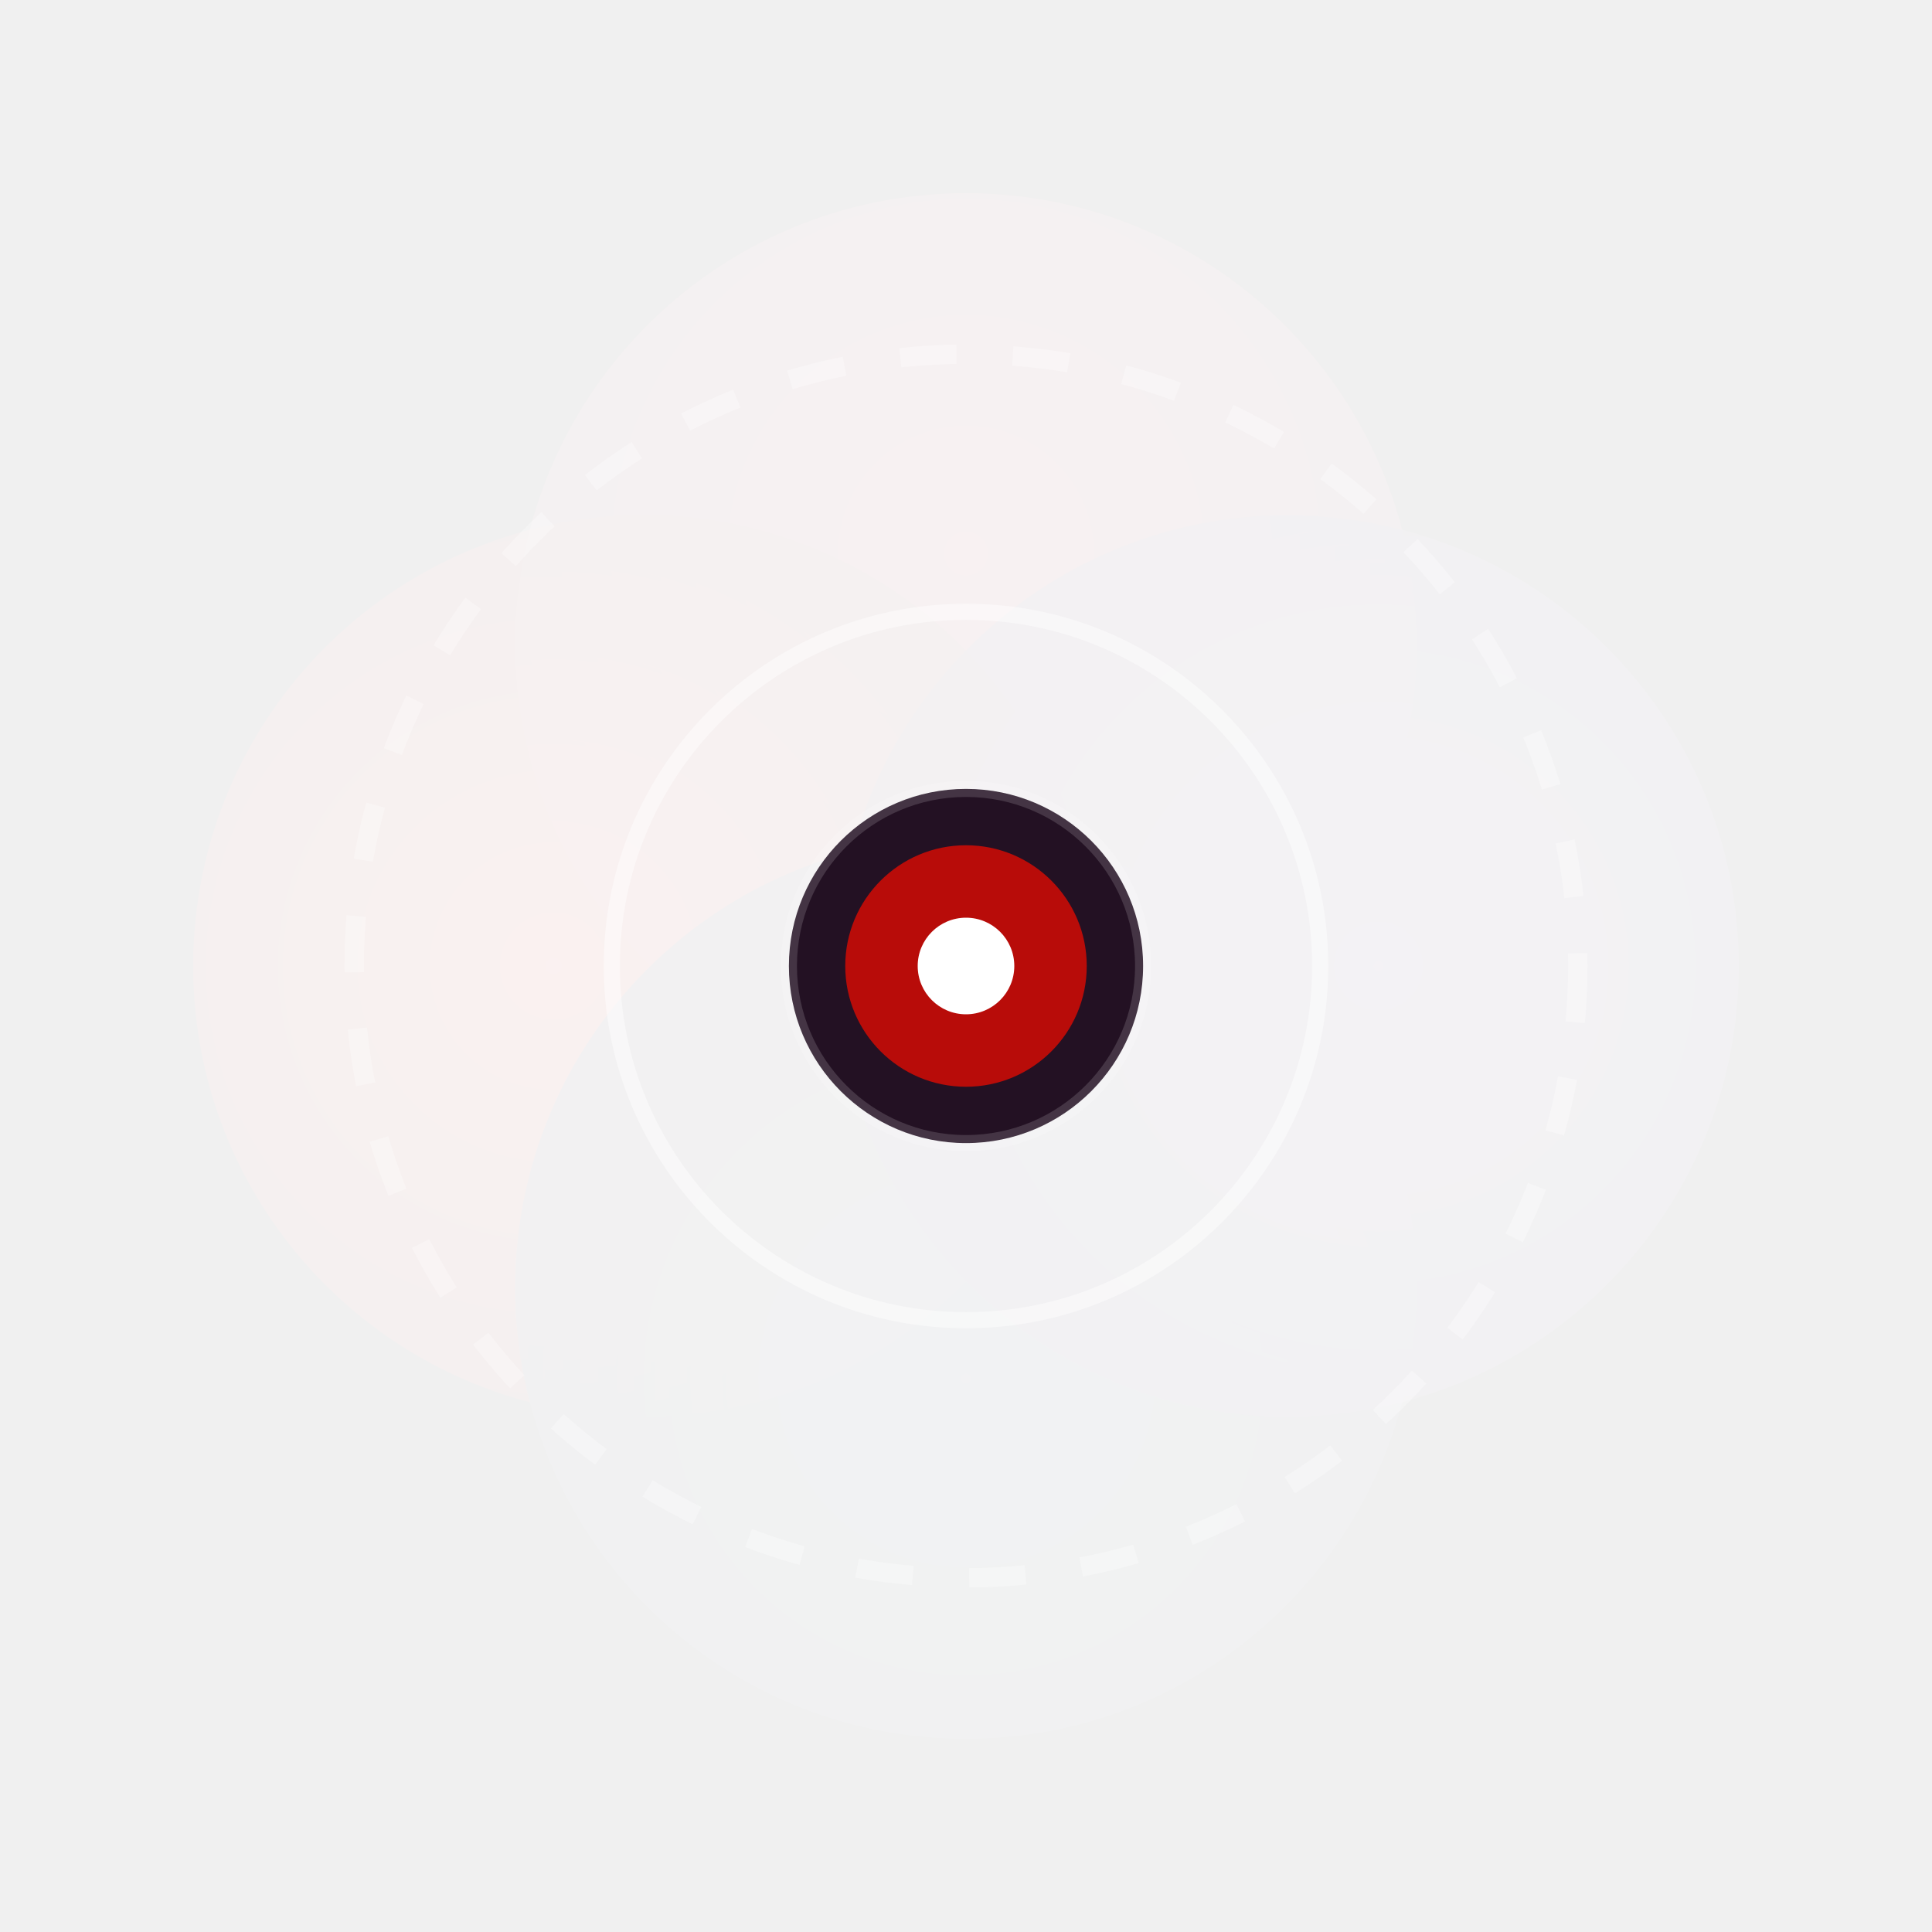
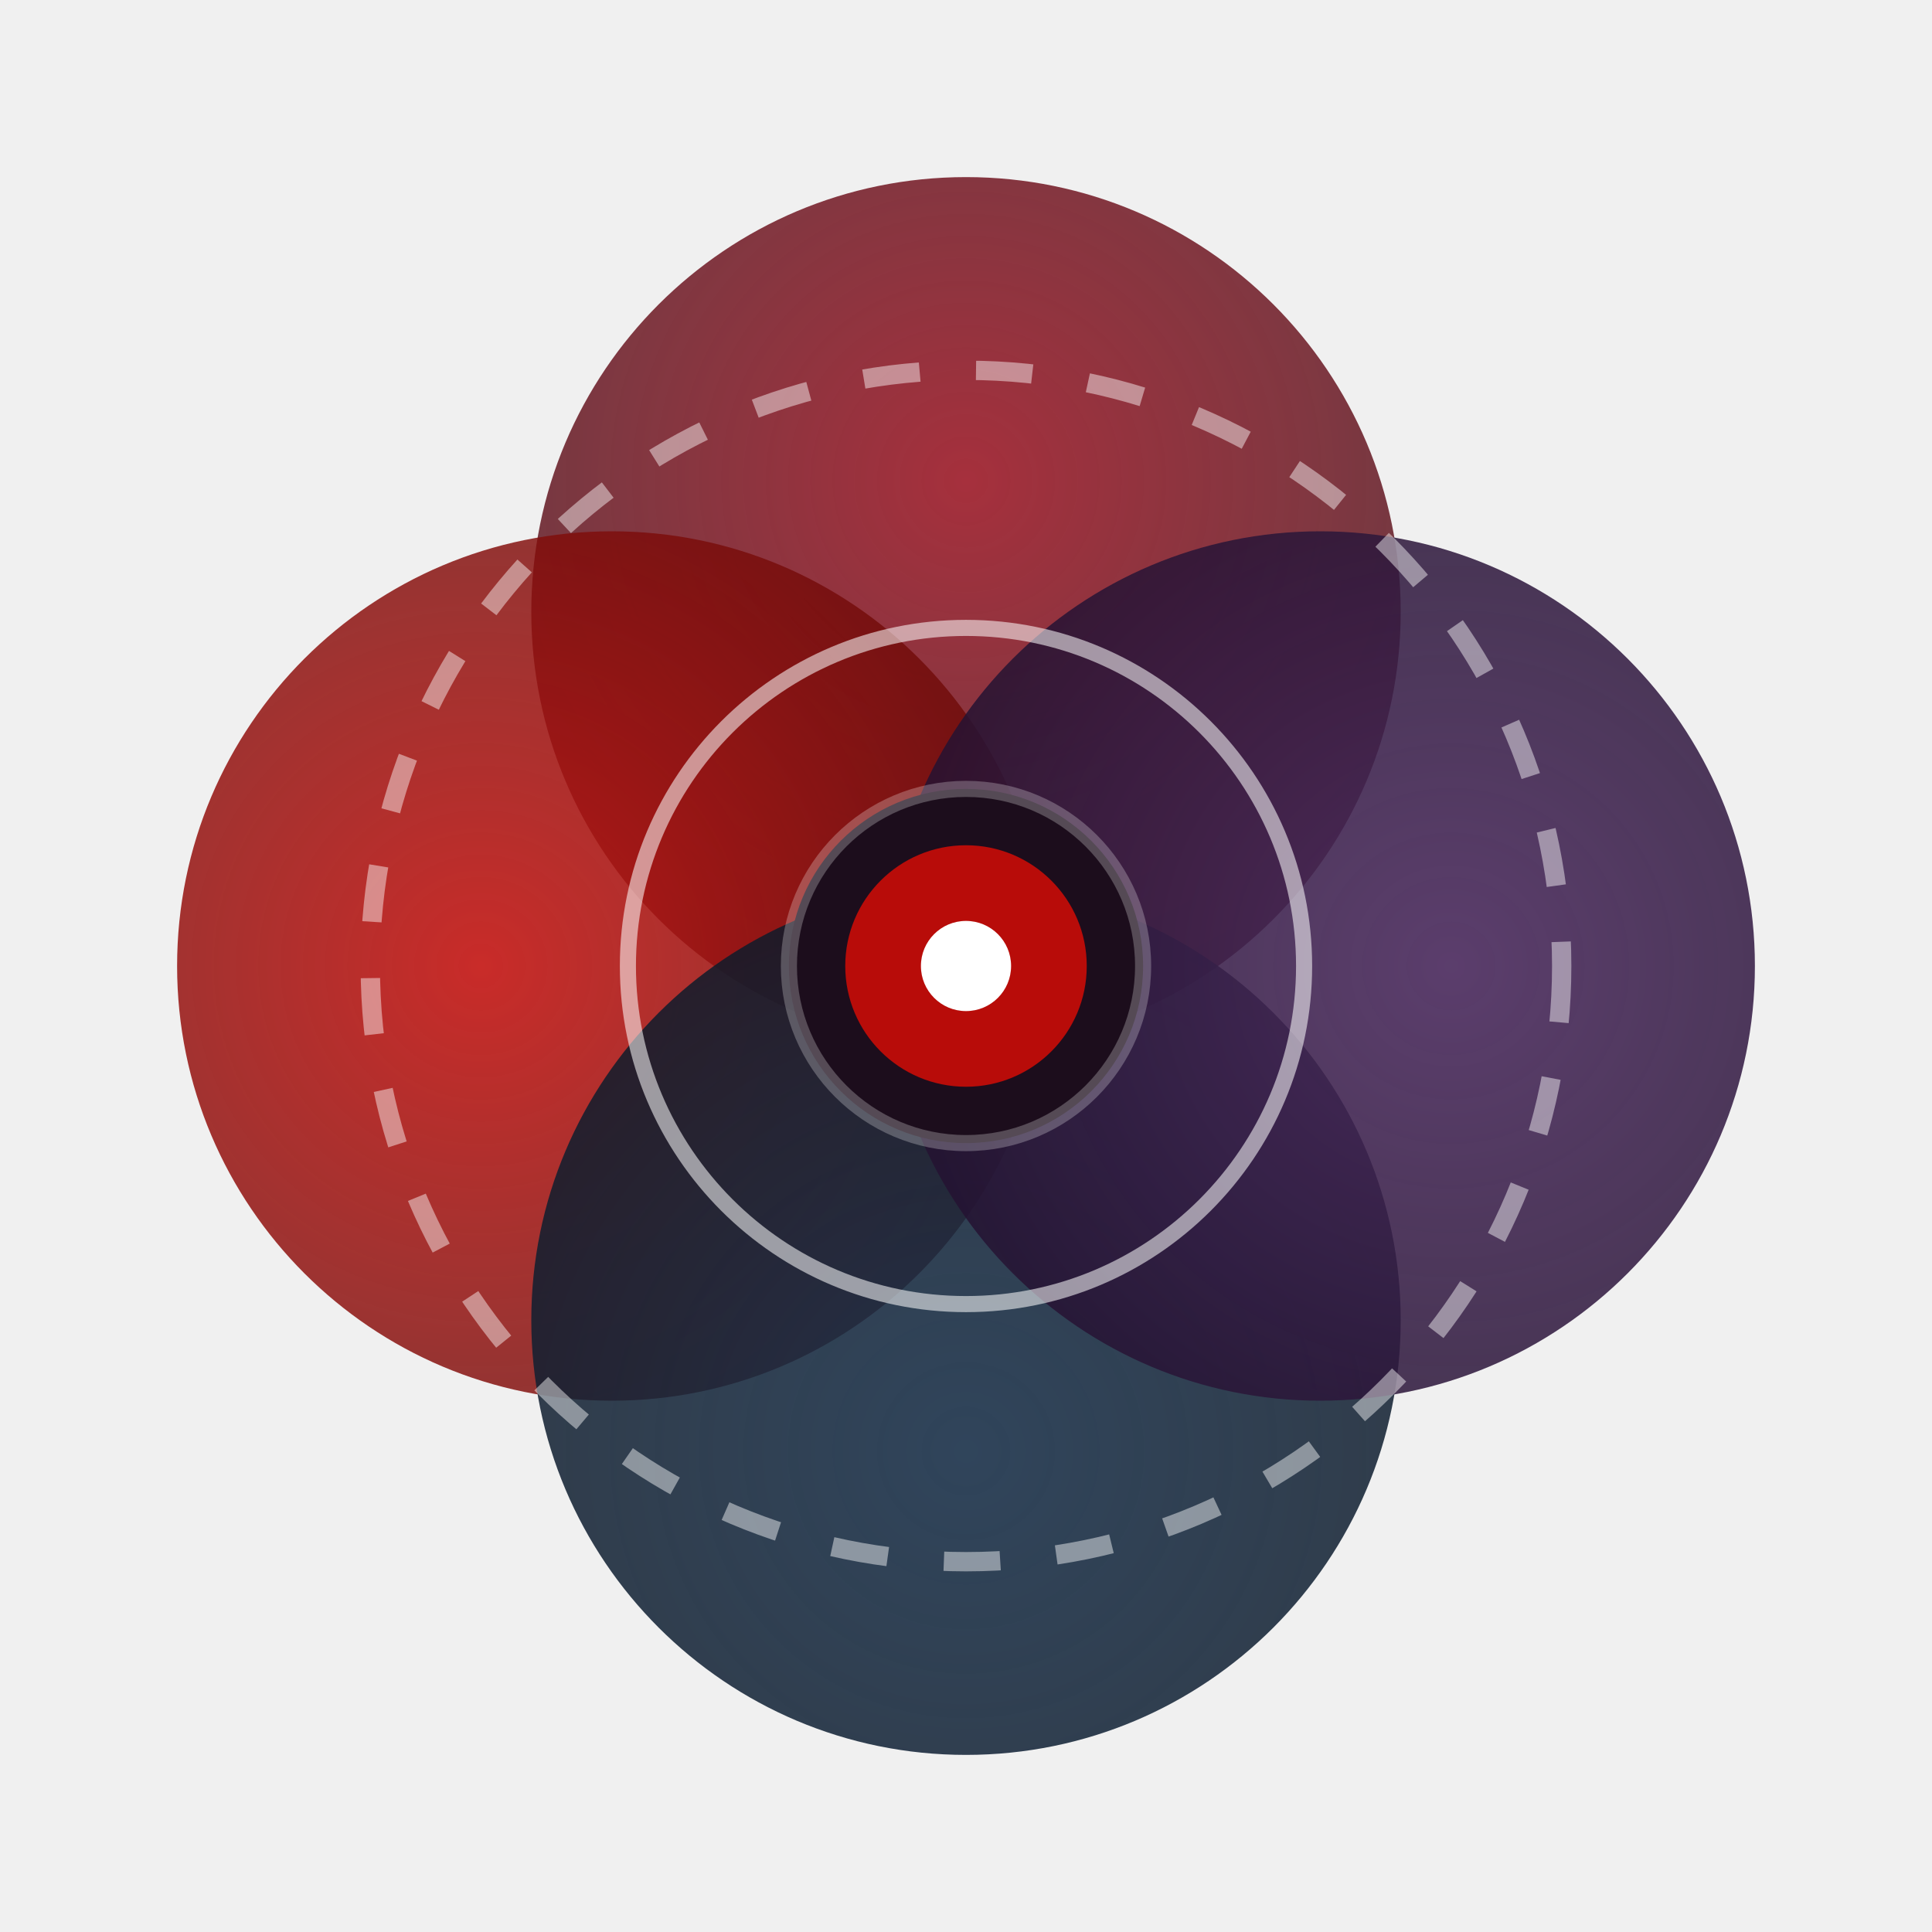
<svg xmlns="http://www.w3.org/2000/svg" viewBox="0 0 120 120" width="120" height="120" fill="none">
  <defs>
-     <radialGradient id="topPetal" cx="50%" cy="40%" r="50%">
-       <stop offset="0%" stop-color="#8a1320" stop-opacity="0.95" />
-       <stop offset="100%" stop-color="#4a0f1e" stop-opacity="0.85" />
+     <radialGradient id="topPetal" cx="50%" cy="35%" r="65%">
+       <stop offset="0%" stop-color="#9E1B29" stop-opacity="0.9" />
+       <stop offset="100%" stop-color="#4A0E18" stop-opacity="0.8" />
    </radialGradient>
-     <radialGradient id="leftPetal" cx="40%" cy="50%" r="50%">
-       <stop offset="0%" stop-color="#B80C09" stop-opacity="0.95" />
-       <stop offset="100%" stop-color="#540807" stop-opacity="0.85" />
+     <radialGradient id="leftPetal" cx="35%" cy="50%" r="65%">
+       <stop offset="0%" stop-color="#C51613" stop-opacity="0.9" />
+       <stop offset="100%" stop-color="#6B0907" stop-opacity="0.8" />
    </radialGradient>
-     <radialGradient id="bottomPetal" cx="50%" cy="60%" r="50%">
-       <stop offset="0%" stop-color="#1B2838" stop-opacity="0.95" />
-       <stop offset="100%" stop-color="#0f1722" stop-opacity="0.85" />
+     <radialGradient id="bottomPetal" cx="50%" cy="65%" r="65%">
+       <stop offset="0%" stop-color="#1B324B" stop-opacity="0.9" />
+       <stop offset="100%" stop-color="#0E1A29" stop-opacity="0.85" />
    </radialGradient>
-     <radialGradient id="rightPetal" cx="60%" cy="50%" r="50%">
-       <stop offset="0%" stop-color="#3F2B55" stop-opacity="0.95" />
-       <stop offset="100%" stop-color="#231730" stop-opacity="0.85" />
+     <radialGradient id="rightPetal" cx="65%" cy="50%" r="65%">
+       <stop offset="0%" stop-color="#4B2A5E" stop-opacity="0.9" />
+       <stop offset="100%" stop-color="#231130" stop-opacity="0.85" />
    </radialGradient>
  </defs>
-   <g style="mix-blend-mode: screen;">
-     <circle cx="60" cy="40" r="28" fill="url(#topPetal)" />
-     <circle cx="40" cy="60" r="28" fill="url(#leftPetal)" />
-     <circle cx="60" cy="80" r="28" fill="url(#bottomPetal)" />
-     <circle cx="80" cy="60" r="28" fill="url(#rightPetal)" />
+   <g>
+     <circle cx="60" cy="38" r="27" fill="url(#topPetal)" />
+     <circle cx="38" cy="60" r="27" fill="url(#leftPetal)" />
+     <circle cx="60" cy="82" r="27" fill="url(#bottomPetal)" />
+     <circle cx="82" cy="60" r="27" fill="url(#rightPetal)" />
  </g>
-   <circle cx="60" cy="60" r="38" stroke="#ffffff" stroke-opacity="0.3" stroke-width="1.2" stroke-dasharray="3.5 3.5" fill="none" />
-   <circle cx="60" cy="60" r="22" stroke="#ffffff" stroke-opacity="0.45" stroke-width="1" fill="none" />
-   <circle cx="60" cy="60" r="11" fill="#231123" stroke="rgba(255, 255, 255, 0.15)" stroke-width="1" />
+   <circle cx="60" cy="60" r="37" stroke="rgba(255, 255, 255, 0.45)" stroke-width="1.2" stroke-dasharray="3.5 3.5" fill="none" />
+   <circle cx="60" cy="60" r="21" stroke="rgba(255, 255, 255, 0.55)" stroke-width="1" fill="none" />
+   <circle cx="60" cy="60" r="11" fill="#1C0D1C" stroke="rgba(255, 255, 255, 0.25)" stroke-width="1" />
  <circle cx="60" cy="60" r="7.5" fill="#B80C09" />
-   <circle cx="60" cy="60" r="3" fill="#ffffff" />
+   <circle cx="60" cy="60" r="2.8" fill="#ffffff" />
</svg>
